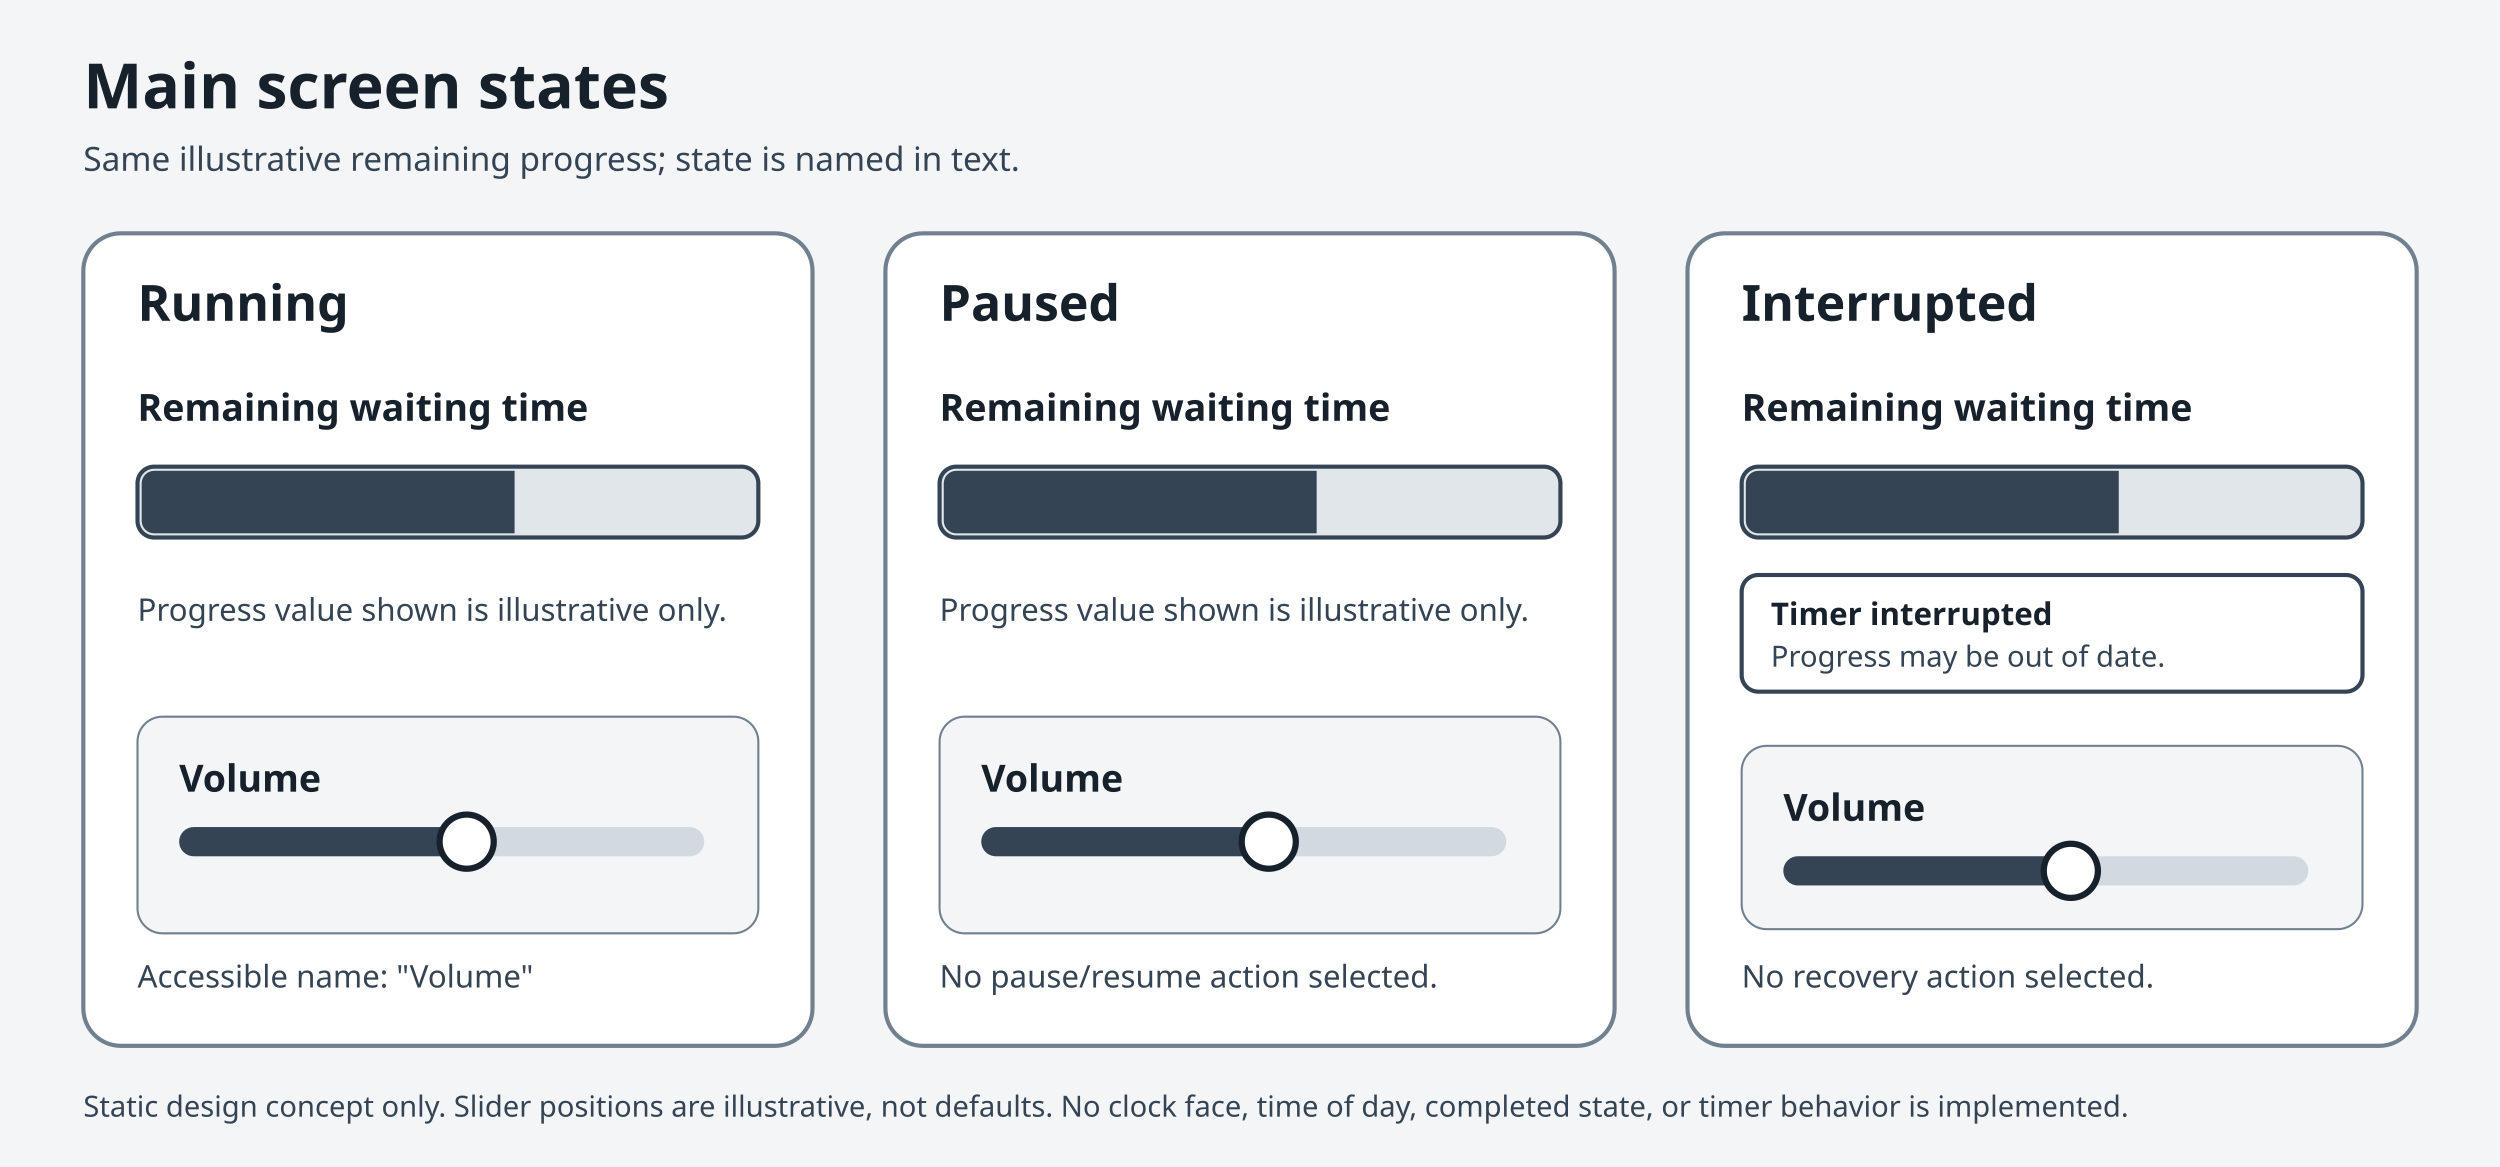
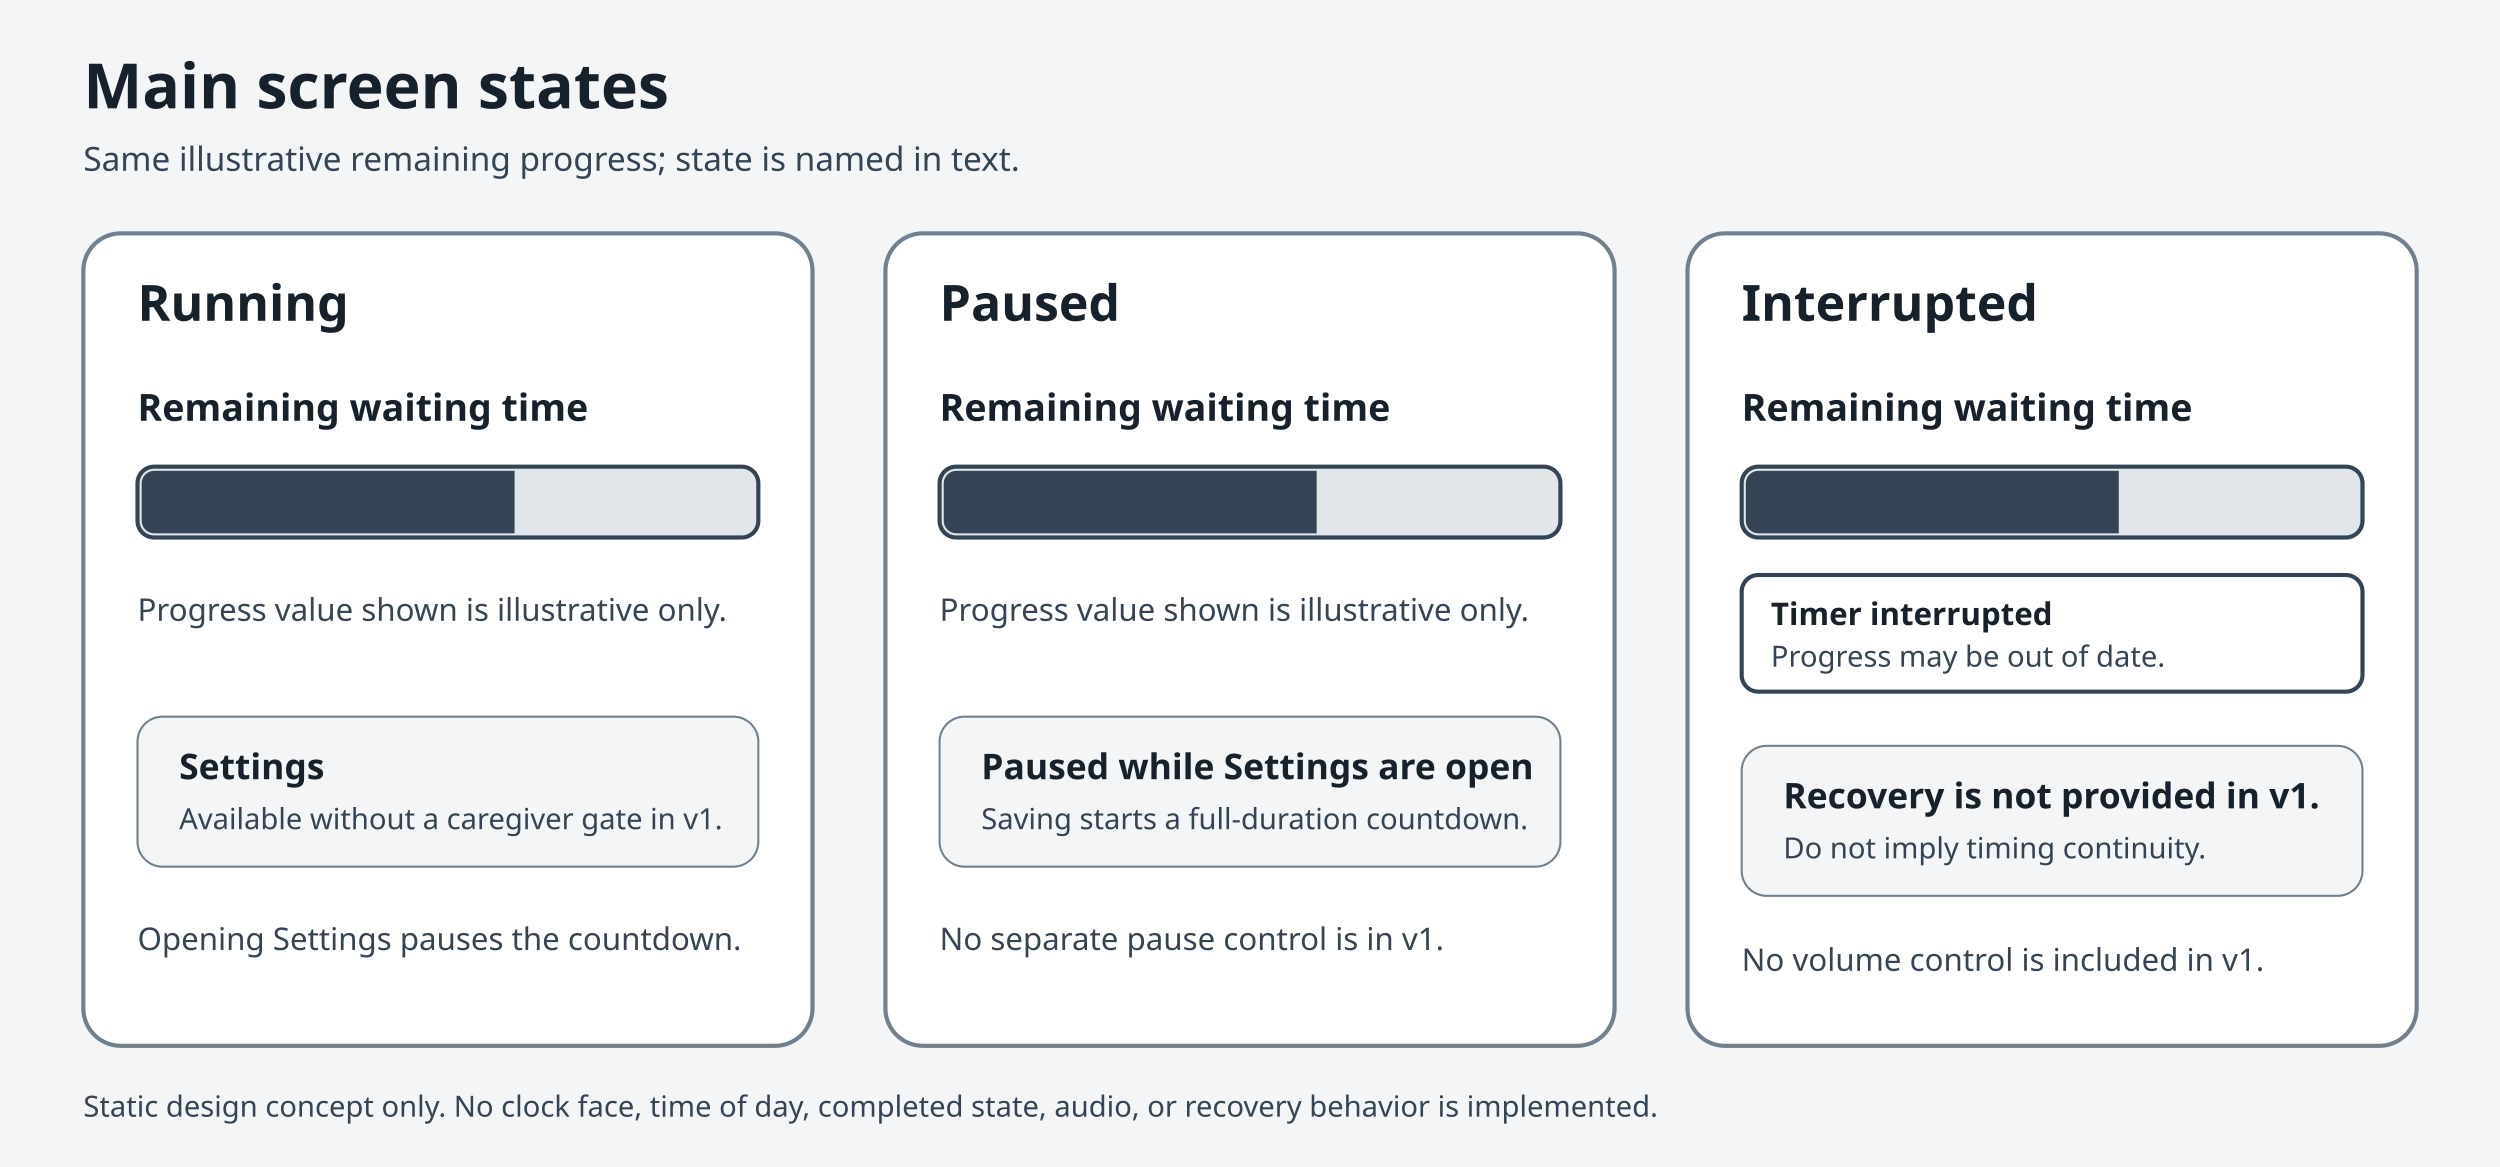
<svg xmlns="http://www.w3.org/2000/svg" viewBox="0 0 1200 560" role="img" aria-labelledby="title description">
  <rect width="1200" height="560" fill="#f3f5f7" />
  <text x="40" y="52" font-family="sans-serif" font-size="30" font-weight="700" fill="#17212b">Main screen states</text>
  <text x="40" y="82" font-family="sans-serif" font-size="16" fill="#344454">Same illustrative remaining progress; state is named in text.</text>
  <g font-family="sans-serif">
    <rect x="40" y="112" width="350" height="390" rx="18" fill="#ffffff" stroke="#71808f" stroke-width="2" />
    <text x="66" y="154" font-size="24" font-weight="700" fill="#17212b">Running</text>
    <text x="66" y="202" font-size="18" font-weight="700" fill="#17212b">Remaining waiting time</text>
    <rect x="66" y="224" width="298" height="34" rx="8" fill="#e1e6eb" stroke="#344454" stroke-width="2" />
    <path d="M74 226h173v30H74a6 6 0 0 1-6-6v-18a6 6 0 0 1 6-6z" fill="#344454" />
    <text x="66" y="298" font-size="15" fill="#344454">Progress value shown is illustrative only.</text>
-     <rect x="66" y="344" width="298" height="104" rx="12" fill="#f3f5f7" stroke="#71808f" />
-     <text x="86" y="380" font-size="18" font-weight="700" fill="#17212b">Volume</text>
-     <rect x="86" y="397" width="252" height="14" rx="7" fill="#d2d9e0" />
-     <rect x="86" y="397" width="138" height="14" rx="7" fill="#344454" />
-     <circle cx="224" cy="404" r="13" fill="#ffffff" stroke="#17212b" stroke-width="3" />
-     <text x="66" y="474" font-size="15" fill="#344454">Accessible name: "Volume"</text>
+     <rect x="66" y="344" width="298" height="72" rx="12" fill="#f3f5f7" stroke="#71808f" />
+     <text x="86" y="374" font-size="17" font-weight="700" fill="#17212b">Settings</text>
+     <text x="86" y="398" font-size="14" fill="#344454">Available without a caregiver gate in v1.</text>
+     <text x="66" y="456" font-size="15" fill="#344454">Opening Settings pauses the countdown.</text>
    <rect x="425" y="112" width="350" height="390" rx="18" fill="#ffffff" stroke="#71808f" stroke-width="2" />
    <text x="451" y="154" font-size="24" font-weight="700" fill="#17212b">Paused</text>
    <text x="451" y="202" font-size="18" font-weight="700" fill="#17212b">Remaining waiting time</text>
    <rect x="451" y="224" width="298" height="34" rx="8" fill="#e1e6eb" stroke="#344454" stroke-width="2" />
    <path d="M459 226h173v30H459a6 6 0 0 1-6-6v-18a6 6 0 0 1 6-6z" fill="#344454" />
    <text x="451" y="298" font-size="15" fill="#344454">Progress value shown is illustrative only.</text>
-     <rect x="451" y="344" width="298" height="104" rx="12" fill="#f3f5f7" stroke="#71808f" />
-     <text x="471" y="380" font-size="18" font-weight="700" fill="#17212b">Volume</text>
-     <rect x="471" y="397" width="252" height="14" rx="7" fill="#d2d9e0" />
-     <rect x="471" y="397" width="138" height="14" rx="7" fill="#344454" />
-     <circle cx="609" cy="404" r="13" fill="#ffffff" stroke="#17212b" stroke-width="3" />
-     <text x="451" y="474" font-size="15" fill="#344454">No pause/resume action selected.</text>
+     <rect x="451" y="344" width="298" height="72" rx="12" fill="#f3f5f7" stroke="#71808f" />
+     <text x="471" y="374" font-size="17" font-weight="700" fill="#17212b">Paused while Settings are open</text>
+     <text x="471" y="398" font-size="14" fill="#344454">Saving starts a full-duration countdown.</text>
+     <text x="451" y="456" font-size="15" fill="#344454">No separate pause control is in v1.</text>
    <rect x="810" y="112" width="350" height="390" rx="18" fill="#ffffff" stroke="#71808f" stroke-width="2" />
    <text x="836" y="154" font-size="24" font-weight="700" fill="#17212b">Interrupted</text>
    <text x="836" y="202" font-size="18" font-weight="700" fill="#17212b">Remaining waiting time</text>
    <rect x="836" y="224" width="298" height="34" rx="8" fill="#e1e6eb" stroke="#344454" stroke-width="2" />
    <path d="M844 226h173v30H844a6 6 0 0 1-6-6v-18a6 6 0 0 1 6-6z" fill="#344454" />
    <rect x="836" y="276" width="298" height="56" rx="8" fill="#ffffff" stroke="#344454" stroke-width="2" />
    <text x="850" y="300" font-size="15" font-weight="700" fill="#17212b">Timer interrupted</text>
    <text x="850" y="320" font-size="14" fill="#344454">Progress may be out of date.</text>
-     <rect x="836" y="358" width="298" height="88" rx="12" fill="#f3f5f7" stroke="#71808f" />
-     <text x="856" y="394" font-size="18" font-weight="700" fill="#17212b">Volume</text>
-     <rect x="856" y="411" width="252" height="14" rx="7" fill="#d2d9e0" />
-     <rect x="856" y="411" width="138" height="14" rx="7" fill="#344454" />
-     <circle cx="994" cy="418" r="13" fill="#ffffff" stroke="#17212b" stroke-width="3" />
-     <text x="836" y="474" font-size="15" fill="#344454">No recovery action selected.</text>
+     <rect x="836" y="358" width="298" height="72" rx="12" fill="#f3f5f7" stroke="#71808f" />
+     <text x="856" y="388" font-size="17" font-weight="700" fill="#17212b">Recovery is not provided in v1.</text>
+     <text x="856" y="412" font-size="14" fill="#344454">Do not imply timing continuity.</text>
+     <text x="836" y="466" font-size="15" fill="#344454">No volume control is included in v1.</text>
  </g>
-   <text x="40" y="536" font-family="sans-serif" font-size="14" fill="#344454">Static design concept only. Slider positions are illustrative, not defaults. No clock face, time of day, completed state, or timer behavior is implemented.</text>
+   <text x="40" y="536" font-family="sans-serif" font-size="14" fill="#344454">Static design concept only. No clock face, time of day, completed state, audio, or recovery behavior is implemented.</text>
</svg>
